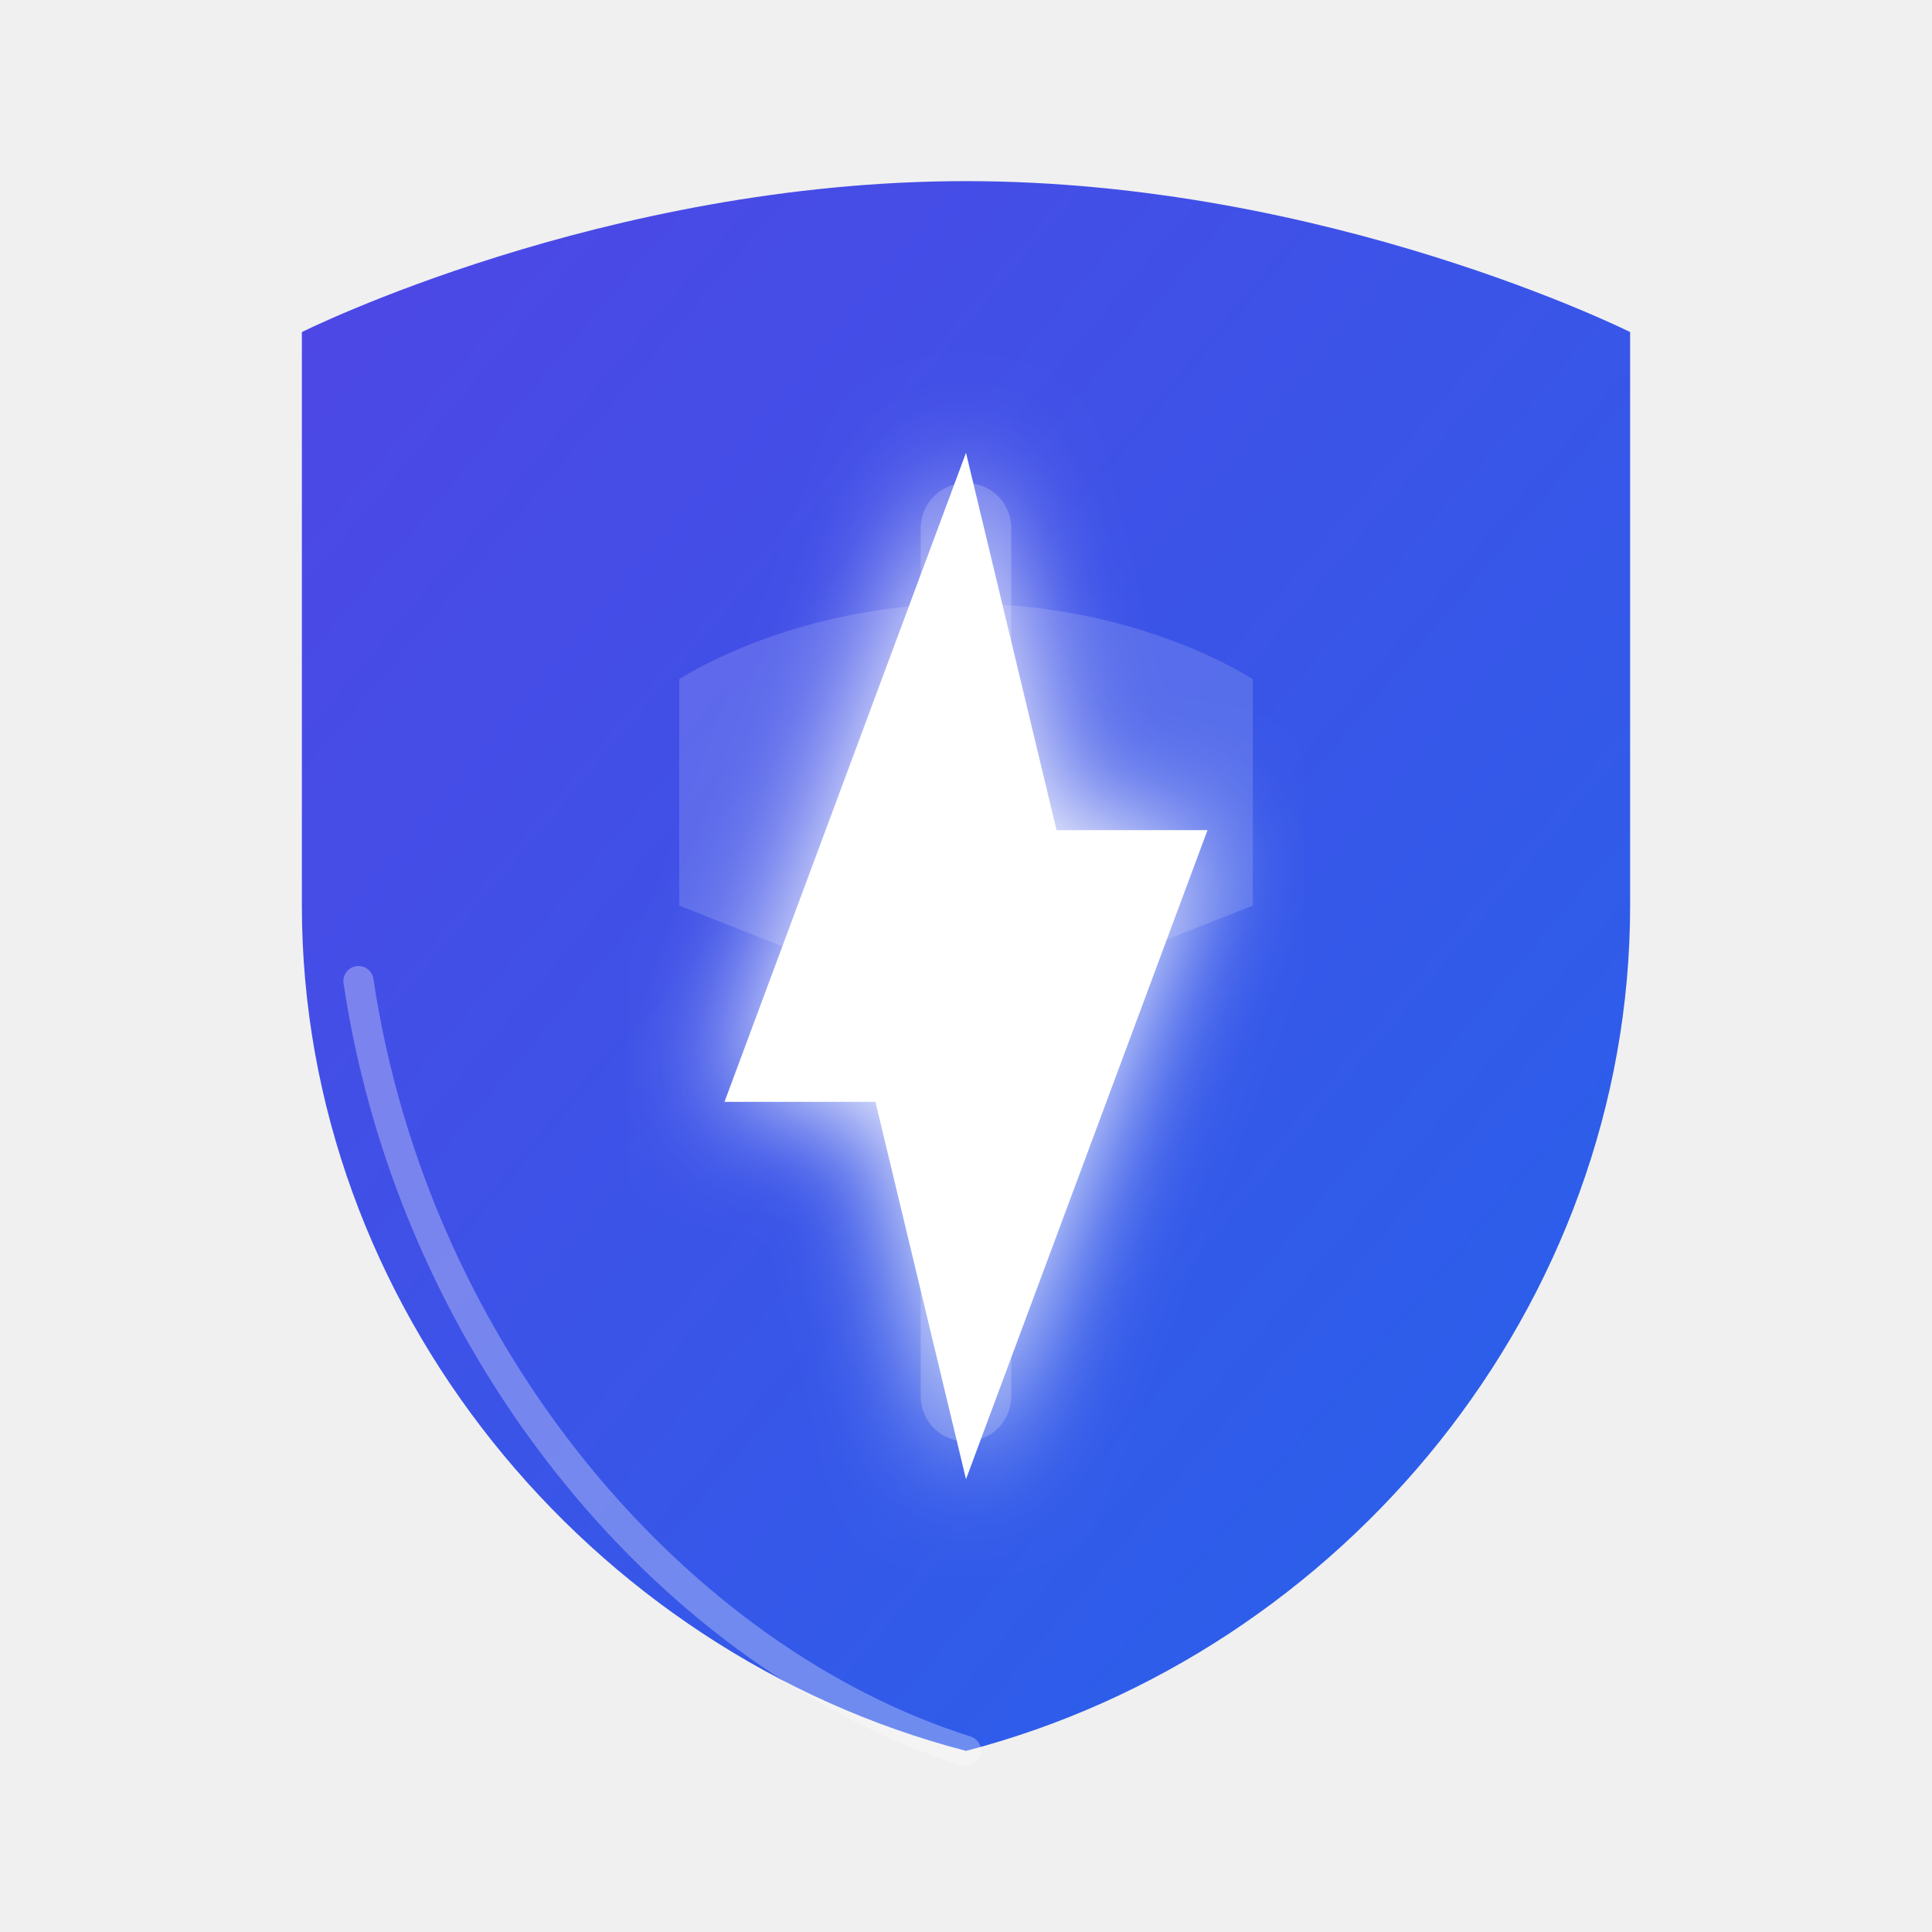
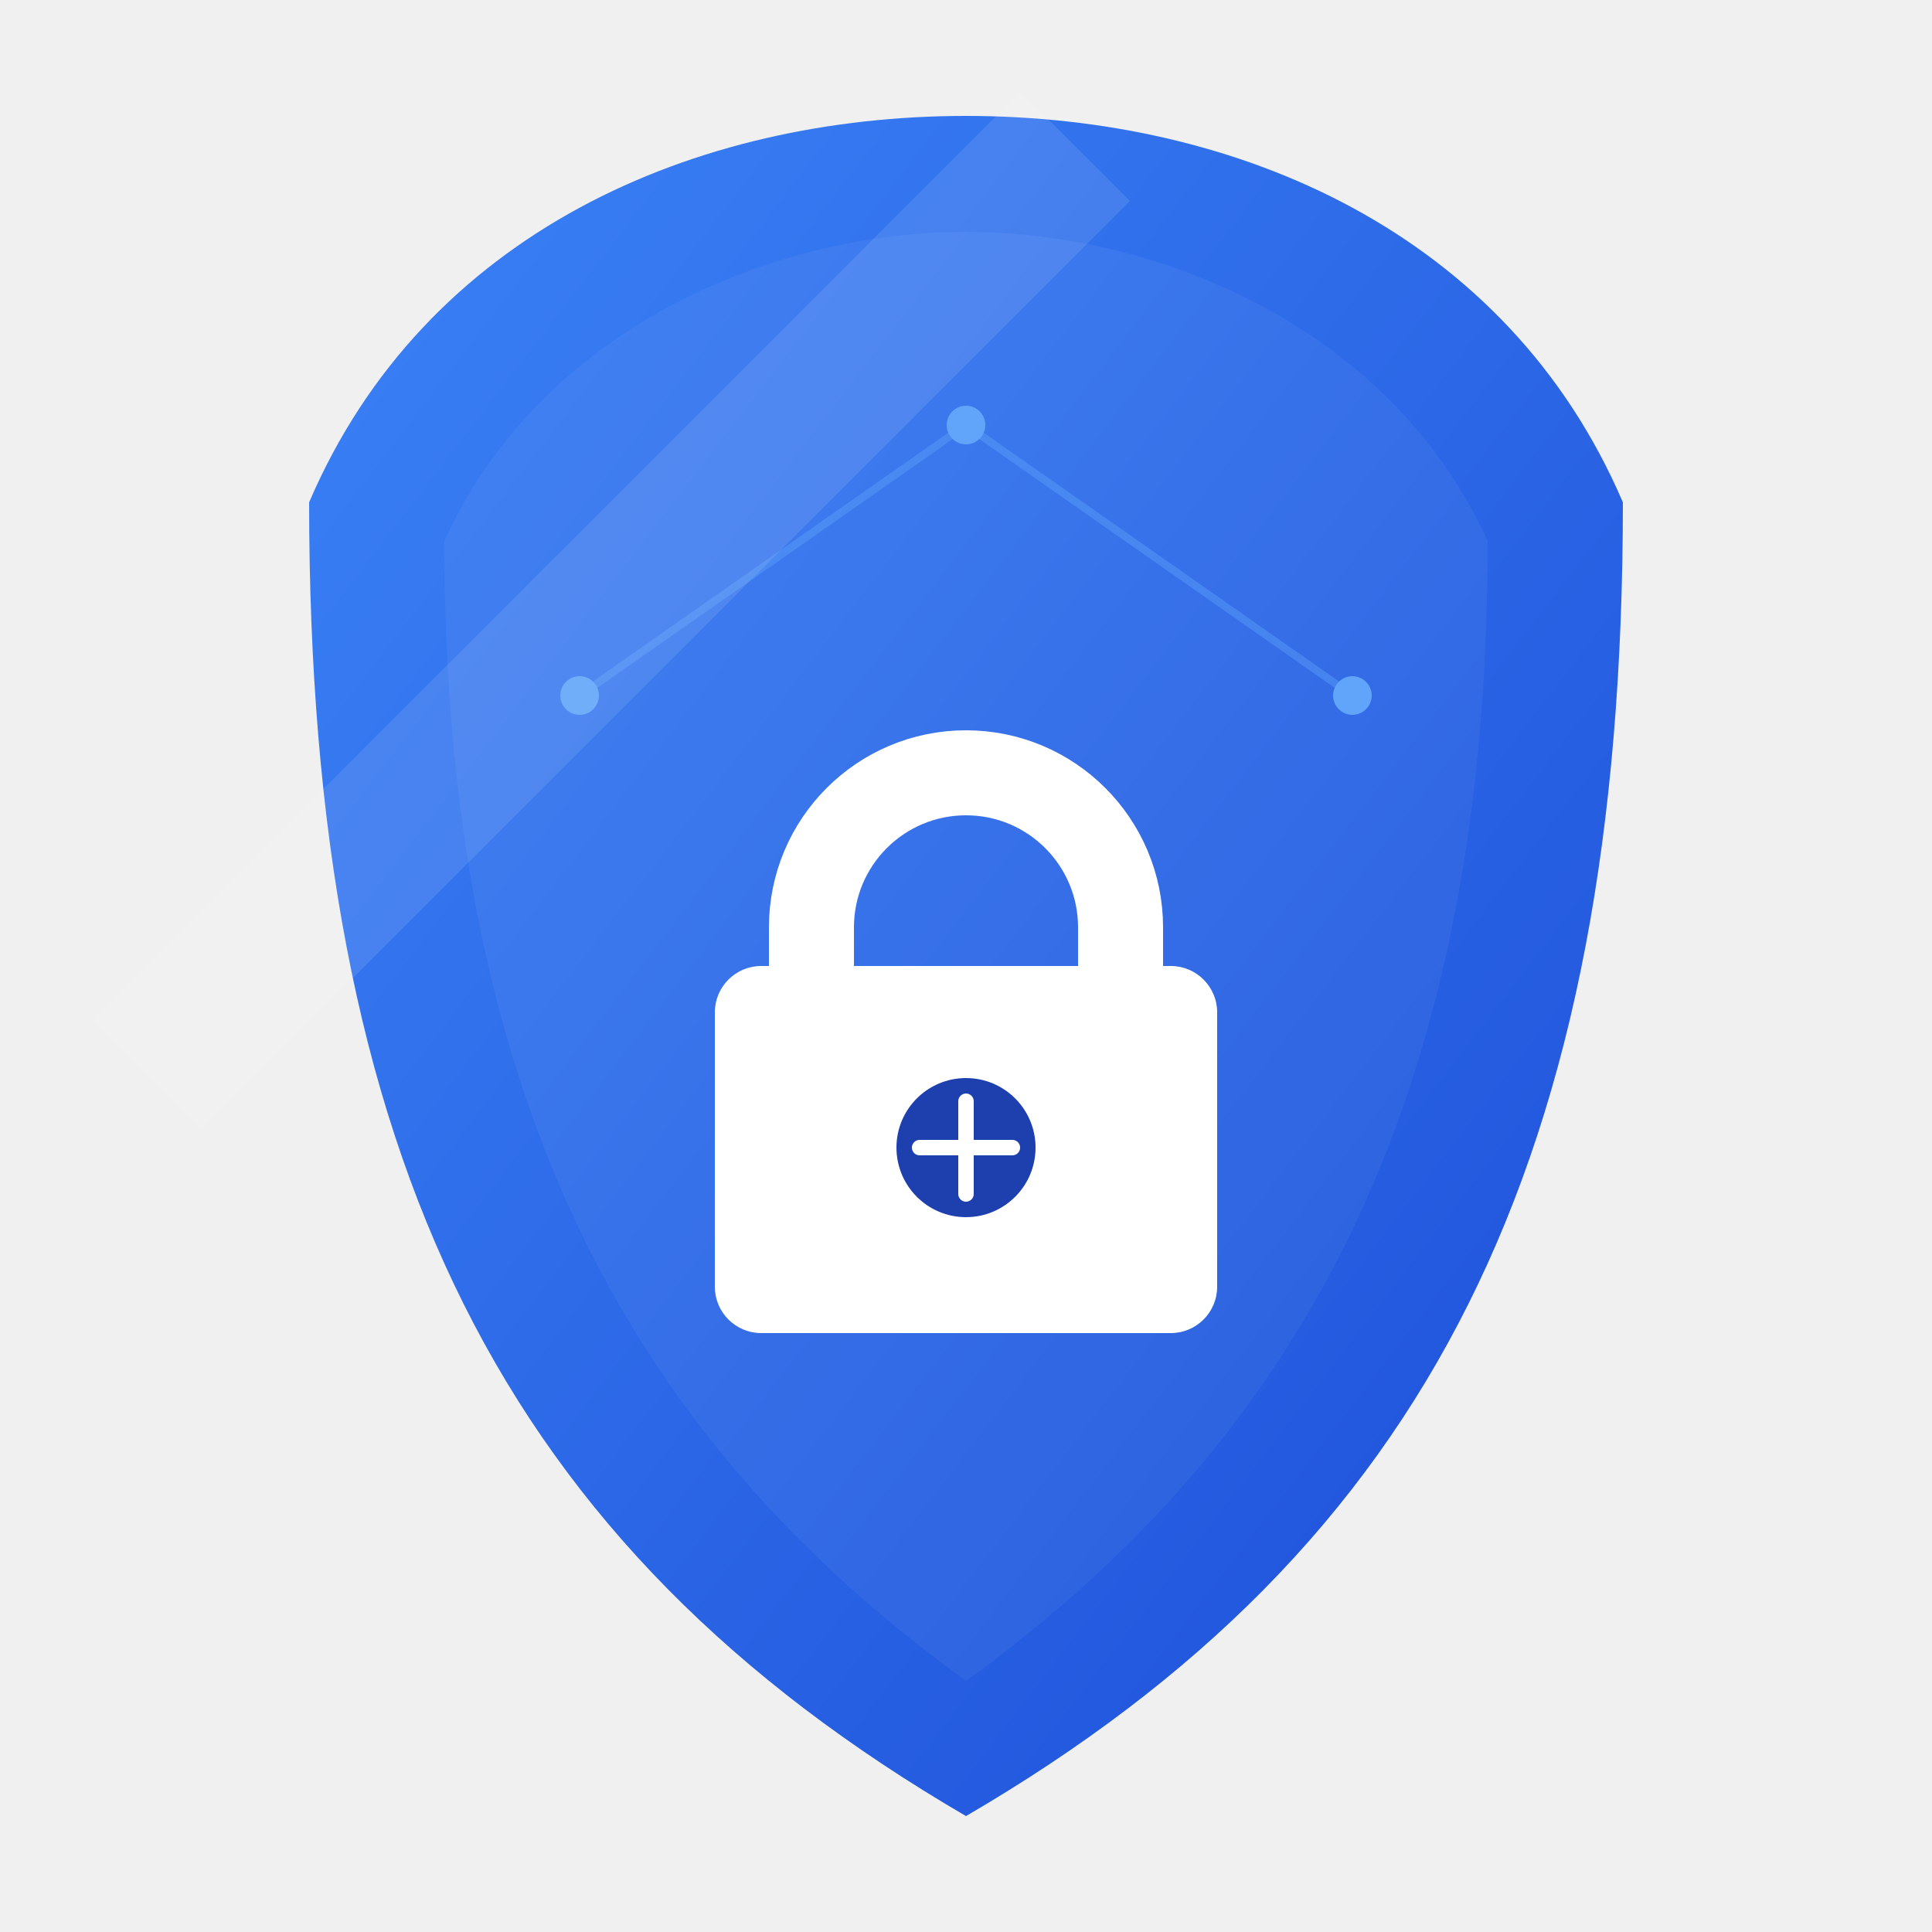
- <svg xmlns="http://www.w3.org/2000/svg" width="512" height="512" viewBox="0 0 512 512" fill="none">
+ <svg xmlns="http://www.w3.org/2000/svg" id="linkguard-v2" width="180" height="180" viewBox="0 0 500 500" fill="none">
  <defs>
-     <linearGradient id="shield_grad" x1="0%" y1="0%" x2="100%" y2="100%">
-       <stop offset="0%" stop-color="#4F46E5" />
-       <stop offset="100%" stop-color="#2563EB" />
+     <linearGradient id="shieldGrad" x1="0%" y1="0%" x2="100%" y2="100%">
+       <stop offset="0%" stop-color="#3b82f6" />
+       <stop offset="100%" stop-color="#1d4ed8" />
    </linearGradient>
    <filter id="glow" x="-20%" y="-20%" width="140%" height="140%">
-       <feGaussianBlur stdDeviation="15" result="blur" />
-       <feComposite in="SourceGraphic" in2="blur" operator="over" />
+       <blur stdDeviation="5" />
    </filter>
  </defs>
- ​
- ​<path d="M256 48C160 48 80 88 80 88V240C80 346 156 438 256 464C356 438 432 346 432 240V88C432 88 352 48 256 48Z" fill="url(#shield_grad)" />
- ​
- ​<path d="M256 140V370" stroke="white" stroke-width="24" stroke-linecap="round" opacity="0.2" />
- ​<path d="M180 180C180 180 210 160 256 160C302 160 332 180 332 180V240L256 270L180 240V180Z" fill="white" fill-opacity="0.15" />
- ​
- ​<path d="M256 120L280 220H320L256 392L232 292H192L256 120Z" fill="white" filter="url(#glow)" />
- ​
- ​<path d="M256 464C180 440 110 360 95 260" stroke="white" stroke-width="8" stroke-linecap="round" opacity="0.3" />
+   <path d="M250 30C180 30 110 60 80 130C80 300 130 400 250 470C370 400 420 300 420 130C390 60 320 30 250 30Z" fill="url(#shieldGrad)" />
+   <path d="M250 60C200 60 140 85 115 140C115 280 160 370 250 435C340 370 385 280 385 140C360 85 300 60 250 60Z" fill="white" fill-opacity="0.05" />
+   <circle cx="250" cy="110" r="5" fill="#60a5fa" />
+   <circle cx="150" cy="180" r="5" fill="#60a5fa" />
+   <circle cx="350" cy="180" r="5" fill="#60a5fa" />
+   <path d="M250 110L150 180M250 110L350 180" stroke="#60a5fa" stroke-width="2" stroke-opacity="0.4" />
+   <g transform="translate(185, 200)">
+     <path d="M25 50V40C25 17.909 42.909 0 65 0C87.091 0 105 17.909 105 40V50" stroke="white" stroke-width="22" stroke-linecap="round" />
+     <rect y="50" width="130" height="95" rx="12" fill="white" />
+     <circle cx="65" cy="97" r="18" fill="#1e40af" />
+     <path d="M65 85V109M53 97H77" stroke="white" stroke-width="4" stroke-linecap="round" />
+   </g>
+   <rect x="80" y="100" width="340" height="40" fill="white" fill-opacity="0.1" transform="rotate(-45 250 250)">
+     <animate attributeName="y" from="-500" to="500" dur="3s" repeatCount="indefinite" />
+   </rect>
</svg>
